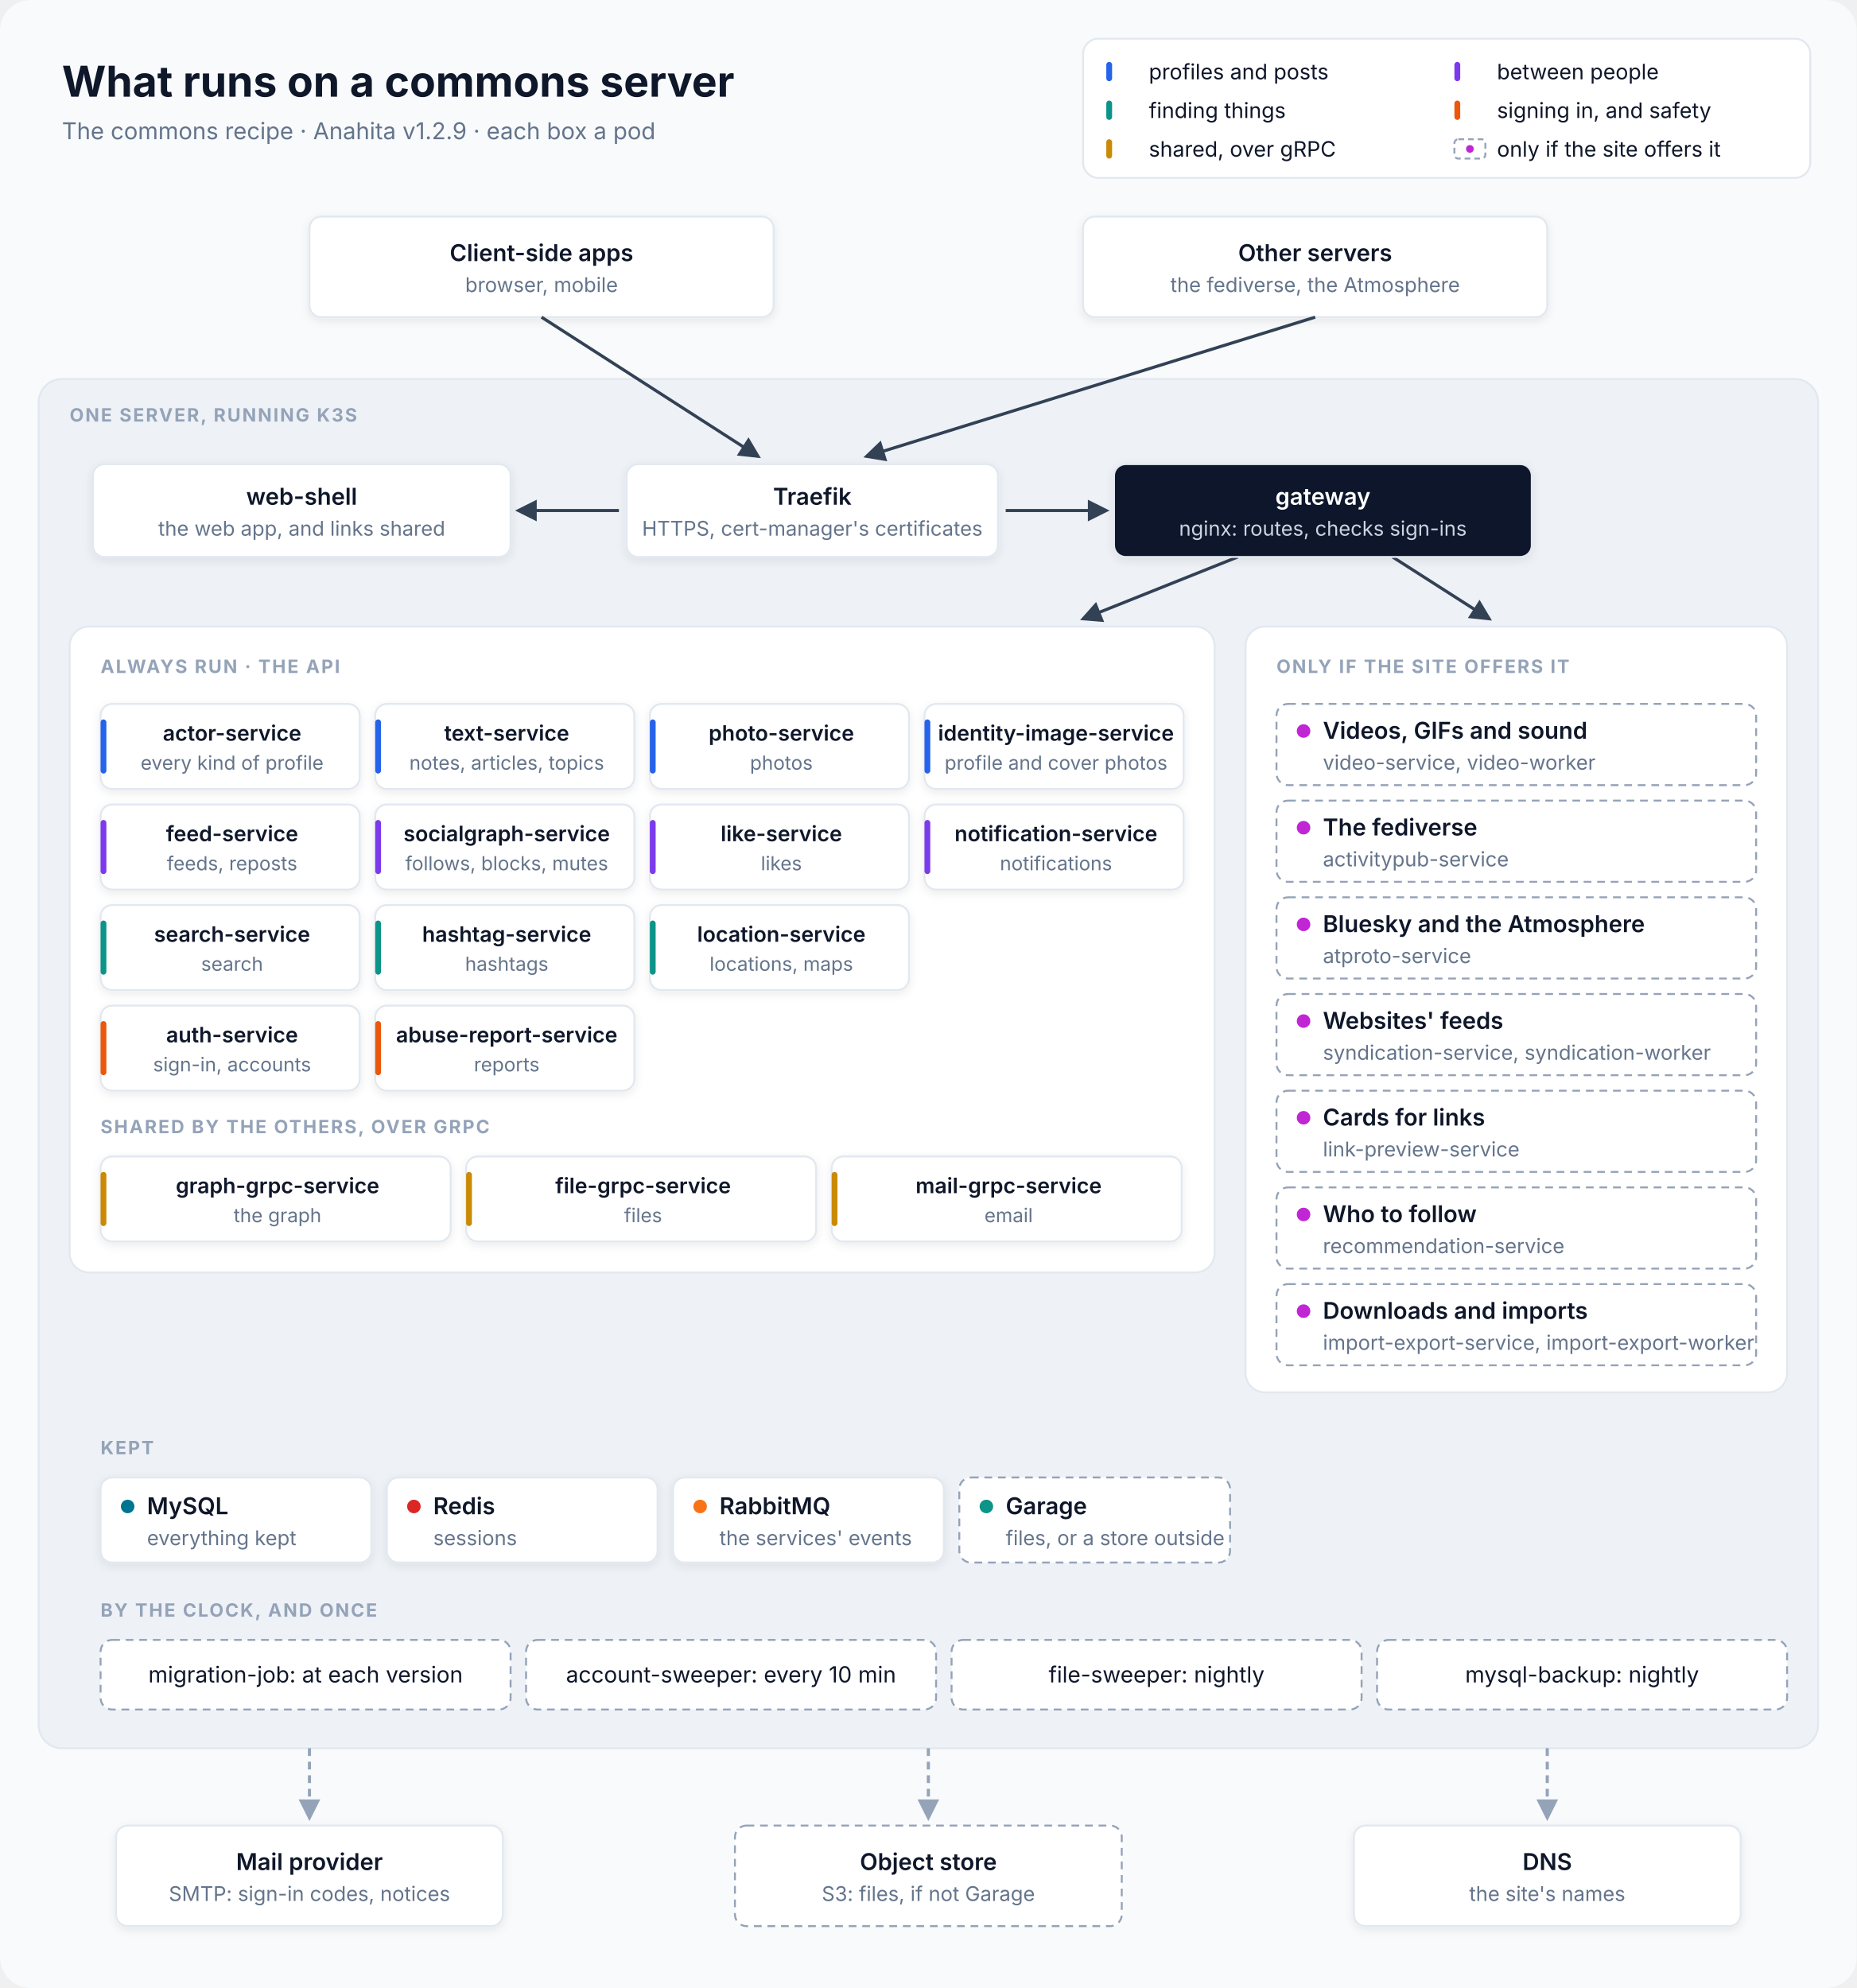
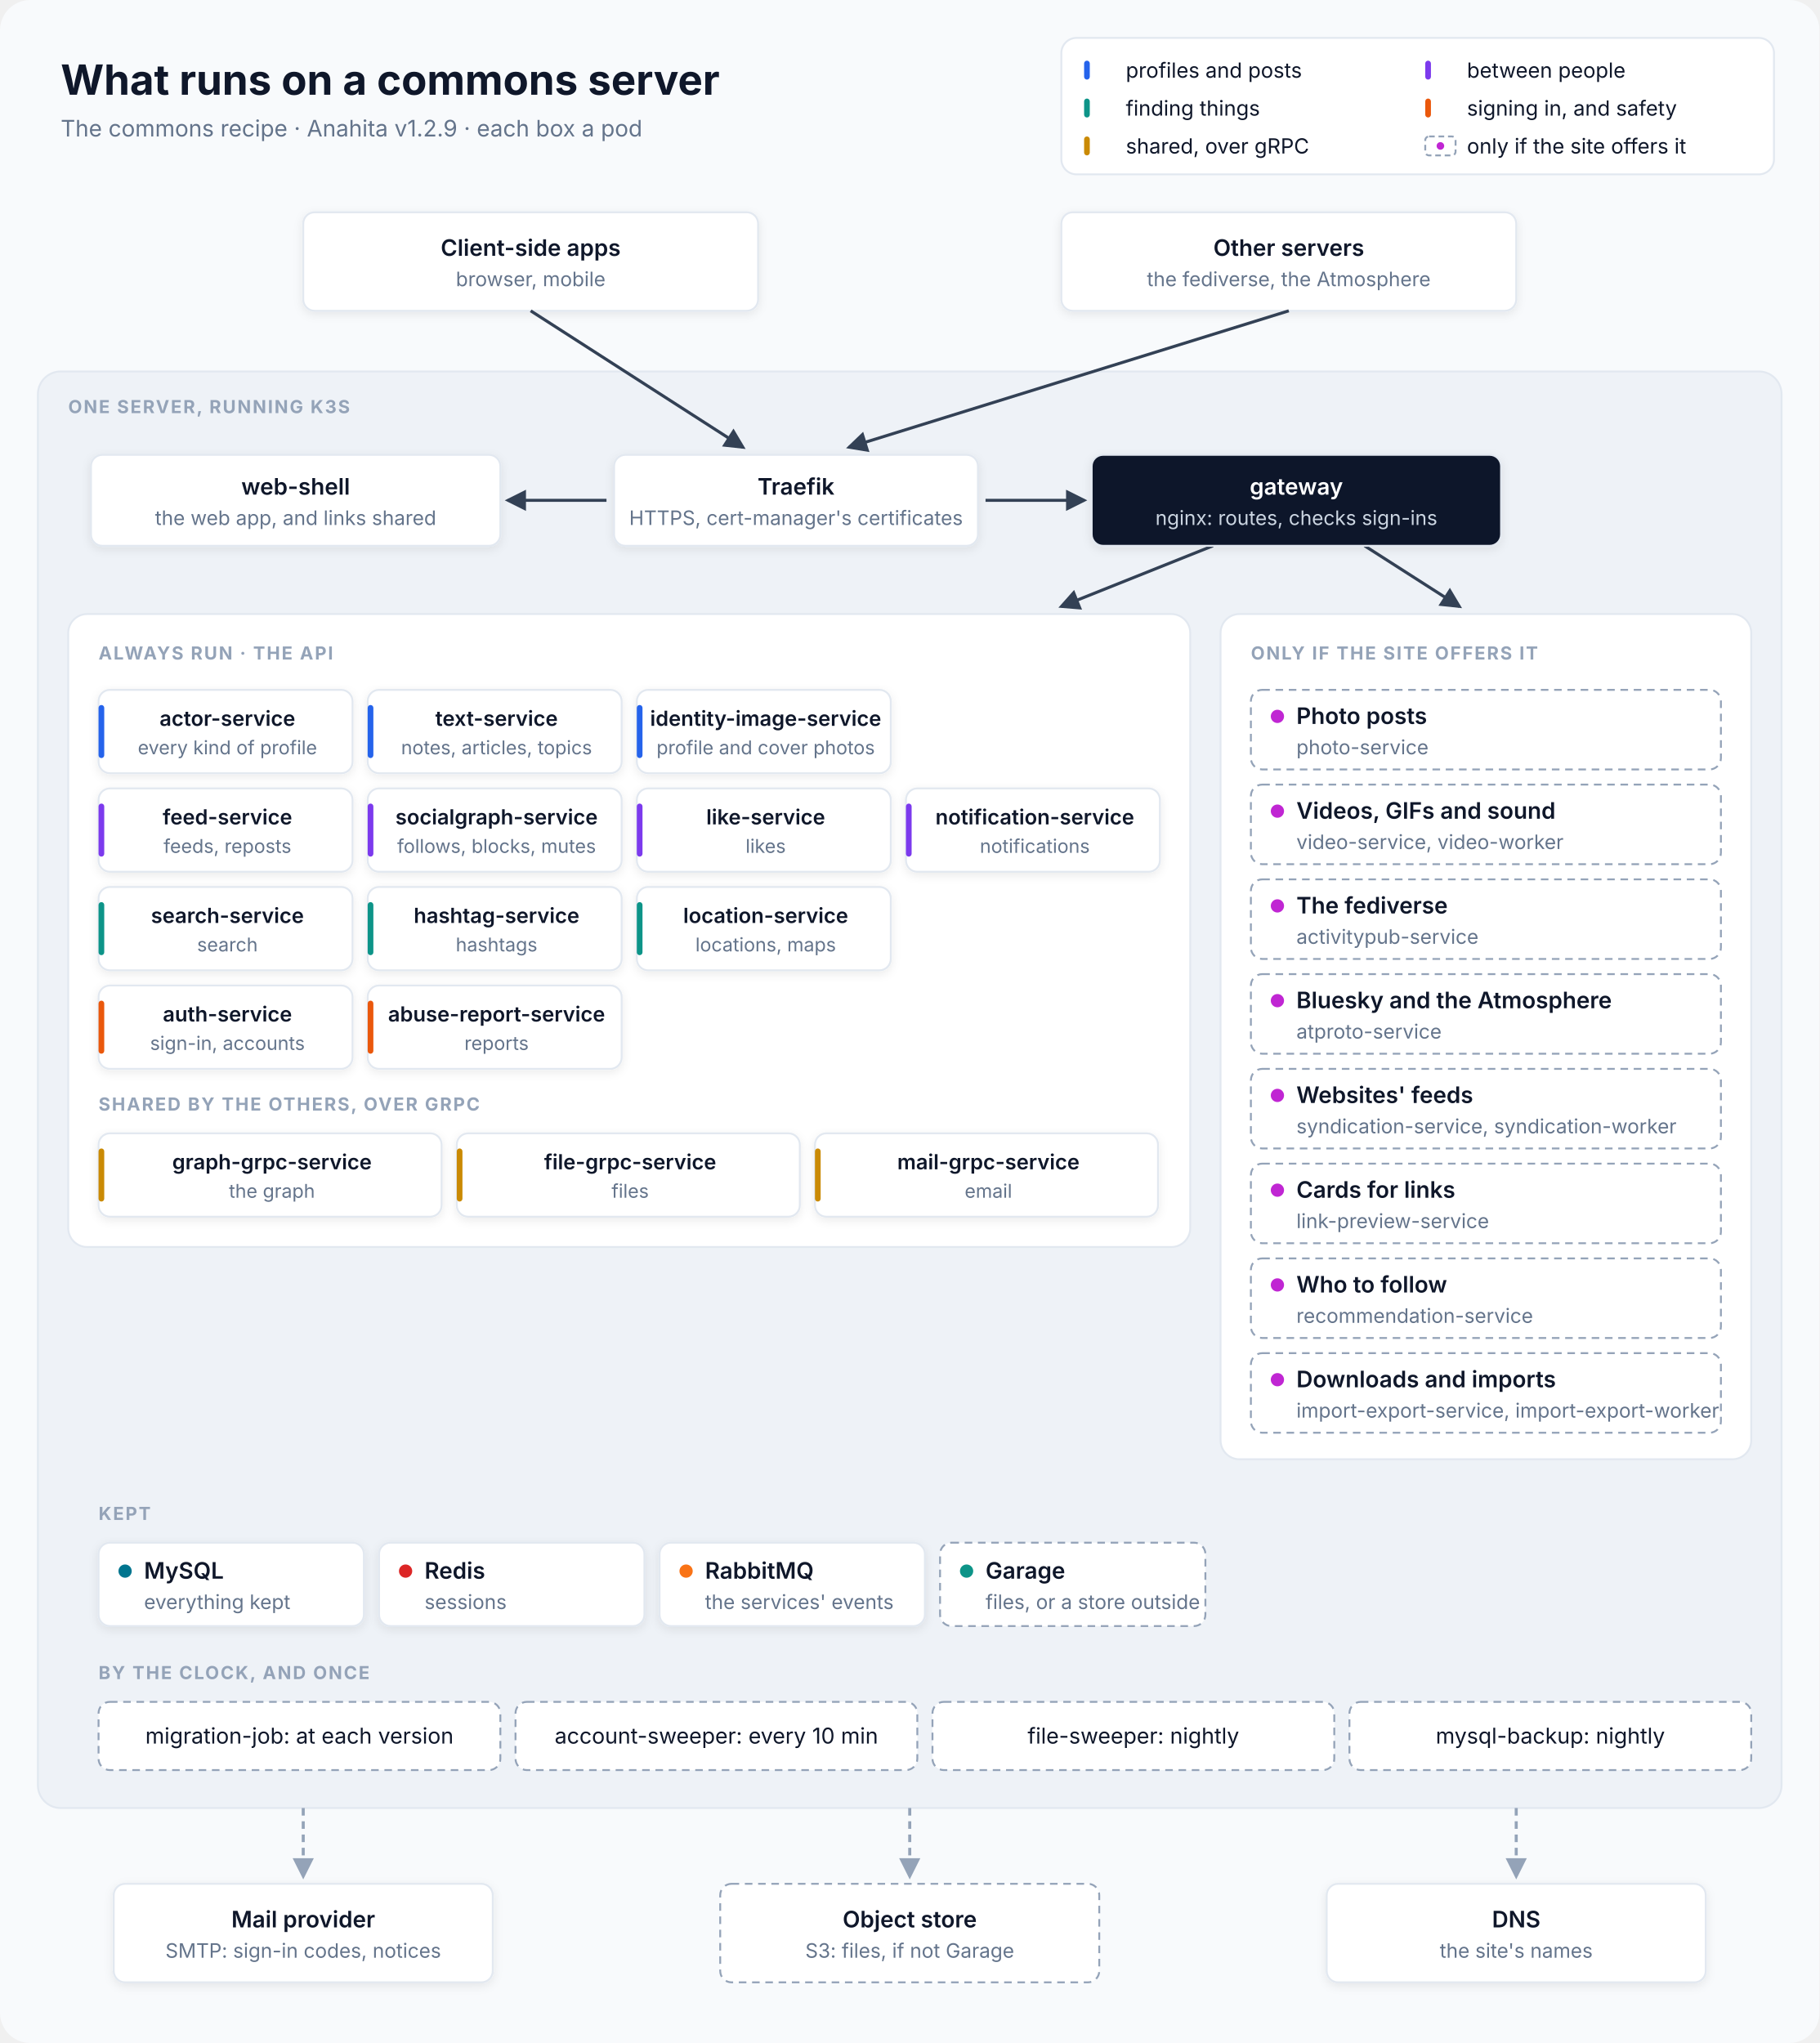
- <svg xmlns="http://www.w3.org/2000/svg" viewBox="0 0 960 1028" width="960" height="1028" font-family="Inter, 'SF Pro Text', 'Segoe UI', Helvetica, Arial, sans-serif" role="img" aria-labelledby="title desc">
+ <svg xmlns="http://www.w3.org/2000/svg" viewBox="0 0 960 1078" width="960" height="1078" font-family="Inter, 'SF Pro Text', 'Segoe UI', Helvetica, Arial, sans-serif" role="img" aria-labelledby="title desc">
  <defs>
    <filter id="shadow" x="-10%" y="-10%" width="120%" height="140%">
      <feDropShadow dx="0" dy="1.5" stdDeviation="2.5" flood-color="#0F172A" flood-opacity="0.08" />
    </filter>
    <marker id="in" viewBox="0 0 10 10" refX="8.5" refY="5" markerWidth="7" markerHeight="7" orient="auto-start-reverse">
      <path d="M0,0 L10,5 L0,10 z" fill="#334155" />
    </marker>
    <marker id="out" viewBox="0 0 10 10" refX="8.5" refY="5" markerWidth="7" markerHeight="7" orient="auto-start-reverse">
      <path d="M0,0 L10,5 L0,10 z" fill="#94A3B8" />
    </marker>
  </defs>
-   <rect width="960" height="1028" rx="16" fill="#F8FAFC" />
+   <rect width="960" height="1078" rx="16" fill="#F8FAFC" />
  <text x="32" y="50" font-size="22" fill="#0F172A" text-anchor="start" font-weight="700">What runs on a commons server</text>
  <text x="32" y="72" font-size="12" fill="#64748B" text-anchor="start">The commons recipe · Anahita v1.2.9 · each box a pod</text>
  <rect x="560" y="20" width="376" height="72" rx="8" fill="#FFFFFF" stroke="#E2E8F0" />
  <rect x="572" y="32" width="3" height="10" rx="1.5" fill="#2563EB" />
  <text x="594" y="41" font-size="11" fill="#0F172A" text-anchor="start">profiles and posts</text>
  <rect x="752" y="32" width="3" height="10" rx="1.5" fill="#7C3AED" />
  <text x="774" y="41" font-size="11" fill="#0F172A" text-anchor="start">between people</text>
  <rect x="572" y="52" width="3" height="10" rx="1.5" fill="#0D9488" />
  <text x="594" y="61" font-size="11" fill="#0F172A" text-anchor="start">finding things</text>
  <rect x="752" y="52" width="3" height="10" rx="1.5" fill="#EA580C" />
  <text x="774" y="61" font-size="11" fill="#0F172A" text-anchor="start">signing in, and safety</text>
  <rect x="572" y="72" width="3" height="10" rx="1.5" fill="#CA8A04" />
  <text x="594" y="81" font-size="11" fill="#0F172A" text-anchor="start">shared, over gRPC</text>
  <rect x="752" y="72" width="16" height="10" rx="2" fill="#FFFFFF" stroke="#94A3B8" stroke-dasharray="3 2" />
  <circle cx="760" cy="77" r="2" fill="#C026D3" />
  <text x="774" y="81" font-size="11" fill="#0F172A" text-anchor="start">only if the site offers it</text>
  <rect x="160" y="112" width="240" height="52" rx="6" fill="#FFFFFF" stroke="#E2E8F0" filter="url(#shadow)" />
  <text x="280.0" y="135.0" font-size="12" fill="#0F172A" text-anchor="middle" font-weight="600">Client-side apps</text>
  <text x="280.0" y="151.0" font-size="10.5" fill="#64748B" text-anchor="middle">browser, mobile</text>
  <rect x="560" y="112" width="240" height="52" rx="6" fill="#FFFFFF" stroke="#E2E8F0" filter="url(#shadow)" />
  <text x="680.0" y="135.0" font-size="12" fill="#0F172A" text-anchor="middle" font-weight="600">Other servers</text>
  <text x="680.0" y="151.0" font-size="10.5" fill="#64748B" text-anchor="middle">the fediverse, the Atmosphere</text>
-   <rect x="20" y="196" width="920" height="708" rx="12" fill="#EEF2F7" stroke="#E2E8F0" />
+   <rect x="20" y="196" width="920" height="758" rx="12" fill="#EEF2F7" stroke="#E2E8F0" />
  <text x="36" y="218" font-size="9.5" fill="#94A3B8" text-anchor="start" font-weight="700" letter-spacing="0.8">ONE SERVER, RUNNING K3S</text>
  <path d="M280 164 L392 236" stroke="#334155" stroke-width="1.6" fill="none" marker-end="url(#in)" />
  <path d="M680 164 L448 236" stroke="#334155" stroke-width="1.6" fill="none" marker-end="url(#in)" />
  <path d="M320 264 L268 264" stroke="#334155" stroke-width="1.6" fill="none" marker-end="url(#in)" />
  <path d="M520 264 L572 264" stroke="#334155" stroke-width="1.6" fill="none" marker-end="url(#in)" />
  <path d="M640 288 L560 320" stroke="#334155" stroke-width="1.6" fill="none" marker-end="url(#in)" />
  <path d="M720 288 L770 320" stroke="#334155" stroke-width="1.6" fill="none" marker-end="url(#in)" />
  <rect x="48" y="240" width="216" height="48" rx="6" fill="#FFFFFF" stroke="#E2E8F0" filter="url(#shadow)" />
  <text x="156.0" y="261.0" font-size="12" fill="#0F172A" text-anchor="middle" font-weight="600">web-shell</text>
  <text x="156.0" y="277.0" font-size="10.5" fill="#64748B" text-anchor="middle">the web app, and links shared</text>
  <rect x="324" y="240" width="192" height="48" rx="6" fill="#FFFFFF" stroke="#E2E8F0" filter="url(#shadow)" />
  <text x="420.0" y="261.0" font-size="12" fill="#0F172A" text-anchor="middle" font-weight="600">Traefik</text>
  <text x="420.0" y="277.0" font-size="10.5" fill="#64748B" text-anchor="middle">HTTPS, cert-manager's certificates</text>
  <rect x="576" y="240" width="216" height="48" rx="6" fill="#0F172A" stroke="#E2E8F0" filter="url(#shadow)" />
  <text x="684.0" y="261.0" font-size="12" fill="#FFFFFF" text-anchor="middle" font-weight="600">gateway</text>
  <text x="684.0" y="277.0" font-size="10.5" fill="#CBD5E1" text-anchor="middle">nginx: routes, checks sign-ins</text>
  <rect x="36" y="324" width="592" height="334" rx="10" fill="#FFFFFF" stroke="#E2E8F0" />
  <text x="52" y="348" font-size="9.5" fill="#94A3B8" text-anchor="start" font-weight="700" letter-spacing="0.8">ALWAYS RUN · THE API</text>
  <rect x="52" y="364" width="134" height="44" rx="6" fill="#FFFFFF" stroke="#E2E8F0" filter="url(#shadow)" />
  <rect x="52" y="372" width="3" height="28" rx="1.5" fill="#2563EB" />
  <text x="120.0" y="383" font-size="11" fill="#0F172A" text-anchor="middle" font-weight="600">actor-service</text>
  <text x="120.0" y="398" font-size="10" fill="#64748B" text-anchor="middle">every kind of profile</text>
  <rect x="194" y="364" width="134" height="44" rx="6" fill="#FFFFFF" stroke="#E2E8F0" filter="url(#shadow)" />
  <rect x="194" y="372" width="3" height="28" rx="1.5" fill="#2563EB" />
  <text x="262.0" y="383" font-size="11" fill="#0F172A" text-anchor="middle" font-weight="600">text-service</text>
  <text x="262.0" y="398" font-size="10" fill="#64748B" text-anchor="middle">notes, articles, topics</text>
  <rect x="336" y="364" width="134" height="44" rx="6" fill="#FFFFFF" stroke="#E2E8F0" filter="url(#shadow)" />
  <rect x="336" y="372" width="3" height="28" rx="1.5" fill="#2563EB" />
-   <text x="404.0" y="383" font-size="11" fill="#0F172A" text-anchor="middle" font-weight="600">photo-service</text>
-   <text x="404.0" y="398" font-size="10" fill="#64748B" text-anchor="middle">photos</text>
-   <rect x="478" y="364" width="134" height="44" rx="6" fill="#FFFFFF" stroke="#E2E8F0" filter="url(#shadow)" />
-   <rect x="478" y="372" width="3" height="28" rx="1.5" fill="#2563EB" />
-   <text x="546.0" y="383" font-size="11" fill="#0F172A" text-anchor="middle" font-weight="600">identity-image-service</text>
-   <text x="546.0" y="398" font-size="10" fill="#64748B" text-anchor="middle">profile and cover photos</text>
+   <text x="404.0" y="383" font-size="11" fill="#0F172A" text-anchor="middle" font-weight="600">identity-image-service</text>
+   <text x="404.0" y="398" font-size="10" fill="#64748B" text-anchor="middle">profile and cover photos</text>
  <rect x="52" y="416" width="134" height="44" rx="6" fill="#FFFFFF" stroke="#E2E8F0" filter="url(#shadow)" />
  <rect x="52" y="424" width="3" height="28" rx="1.5" fill="#7C3AED" />
  <text x="120.0" y="435" font-size="11" fill="#0F172A" text-anchor="middle" font-weight="600">feed-service</text>
  <text x="120.0" y="450" font-size="10" fill="#64748B" text-anchor="middle">feeds, reposts</text>
  <rect x="194" y="416" width="134" height="44" rx="6" fill="#FFFFFF" stroke="#E2E8F0" filter="url(#shadow)" />
  <rect x="194" y="424" width="3" height="28" rx="1.5" fill="#7C3AED" />
  <text x="262.0" y="435" font-size="11" fill="#0F172A" text-anchor="middle" font-weight="600">socialgraph-service</text>
  <text x="262.0" y="450" font-size="10" fill="#64748B" text-anchor="middle">follows, blocks, mutes</text>
  <rect x="336" y="416" width="134" height="44" rx="6" fill="#FFFFFF" stroke="#E2E8F0" filter="url(#shadow)" />
  <rect x="336" y="424" width="3" height="28" rx="1.5" fill="#7C3AED" />
  <text x="404.0" y="435" font-size="11" fill="#0F172A" text-anchor="middle" font-weight="600">like-service</text>
  <text x="404.0" y="450" font-size="10" fill="#64748B" text-anchor="middle">likes</text>
  <rect x="478" y="416" width="134" height="44" rx="6" fill="#FFFFFF" stroke="#E2E8F0" filter="url(#shadow)" />
  <rect x="478" y="424" width="3" height="28" rx="1.5" fill="#7C3AED" />
  <text x="546.0" y="435" font-size="11" fill="#0F172A" text-anchor="middle" font-weight="600">notification-service</text>
  <text x="546.0" y="450" font-size="10" fill="#64748B" text-anchor="middle">notifications</text>
  <rect x="52" y="468" width="134" height="44" rx="6" fill="#FFFFFF" stroke="#E2E8F0" filter="url(#shadow)" />
  <rect x="52" y="476" width="3" height="28" rx="1.5" fill="#0D9488" />
  <text x="120.0" y="487" font-size="11" fill="#0F172A" text-anchor="middle" font-weight="600">search-service</text>
  <text x="120.0" y="502" font-size="10" fill="#64748B" text-anchor="middle">search</text>
  <rect x="194" y="468" width="134" height="44" rx="6" fill="#FFFFFF" stroke="#E2E8F0" filter="url(#shadow)" />
  <rect x="194" y="476" width="3" height="28" rx="1.5" fill="#0D9488" />
  <text x="262.0" y="487" font-size="11" fill="#0F172A" text-anchor="middle" font-weight="600">hashtag-service</text>
  <text x="262.0" y="502" font-size="10" fill="#64748B" text-anchor="middle">hashtags</text>
  <rect x="336" y="468" width="134" height="44" rx="6" fill="#FFFFFF" stroke="#E2E8F0" filter="url(#shadow)" />
  <rect x="336" y="476" width="3" height="28" rx="1.5" fill="#0D9488" />
  <text x="404.0" y="487" font-size="11" fill="#0F172A" text-anchor="middle" font-weight="600">location-service</text>
  <text x="404.0" y="502" font-size="10" fill="#64748B" text-anchor="middle">locations, maps</text>
  <rect x="52" y="520" width="134" height="44" rx="6" fill="#FFFFFF" stroke="#E2E8F0" filter="url(#shadow)" />
  <rect x="52" y="528" width="3" height="28" rx="1.5" fill="#EA580C" />
  <text x="120.0" y="539" font-size="11" fill="#0F172A" text-anchor="middle" font-weight="600">auth-service</text>
  <text x="120.0" y="554" font-size="10" fill="#64748B" text-anchor="middle">sign-in, accounts</text>
  <rect x="194" y="520" width="134" height="44" rx="6" fill="#FFFFFF" stroke="#E2E8F0" filter="url(#shadow)" />
  <rect x="194" y="528" width="3" height="28" rx="1.5" fill="#EA580C" />
  <text x="262.0" y="539" font-size="11" fill="#0F172A" text-anchor="middle" font-weight="600">abuse-report-service</text>
  <text x="262.0" y="554" font-size="10" fill="#64748B" text-anchor="middle">reports</text>
  <text x="52" y="586" font-size="9.5" fill="#94A3B8" text-anchor="start" font-weight="700" letter-spacing="0.8">SHARED BY THE OTHERS, OVER GRPC</text>
  <rect x="52" y="598" width="181" height="44" rx="6" fill="#FFFFFF" stroke="#E2E8F0" filter="url(#shadow)" />
  <rect x="52" y="606" width="3" height="28" rx="1.5" fill="#CA8A04" />
  <text x="143.5" y="617" font-size="11" fill="#0F172A" text-anchor="middle" font-weight="600">graph-grpc-service</text>
  <text x="143.5" y="632" font-size="10" fill="#64748B" text-anchor="middle">the graph</text>
  <rect x="241" y="598" width="181" height="44" rx="6" fill="#FFFFFF" stroke="#E2E8F0" filter="url(#shadow)" />
  <rect x="241" y="606" width="3" height="28" rx="1.5" fill="#CA8A04" />
  <text x="332.5" y="617" font-size="11" fill="#0F172A" text-anchor="middle" font-weight="600">file-grpc-service</text>
  <text x="332.5" y="632" font-size="10" fill="#64748B" text-anchor="middle">files</text>
  <rect x="430" y="598" width="181" height="44" rx="6" fill="#FFFFFF" stroke="#E2E8F0" filter="url(#shadow)" />
  <rect x="430" y="606" width="3" height="28" rx="1.5" fill="#CA8A04" />
  <text x="521.5" y="617" font-size="11" fill="#0F172A" text-anchor="middle" font-weight="600">mail-grpc-service</text>
  <text x="521.5" y="632" font-size="10" fill="#64748B" text-anchor="middle">email</text>
-   <rect x="644" y="324" width="280" height="396" rx="10" fill="#FFFFFF" stroke="#E2E8F0" />
+   <rect x="644" y="324" width="280" height="446" rx="10" fill="#FFFFFF" stroke="#E2E8F0" />
  <text x="660" y="348" font-size="9.5" fill="#94A3B8" text-anchor="start" font-weight="700" letter-spacing="0.8">ONLY IF THE SITE OFFERS IT</text>
  <rect x="660" y="364" width="248" height="42" rx="6" fill="#FFFFFF" stroke="#94A3B8" stroke-dasharray="4 3" />
  <circle cx="674" cy="378.0" r="3.5" fill="#C026D3" />
-   <text x="684" y="382.0" font-size="12" fill="#0F172A" text-anchor="start" font-weight="600">Videos, GIFs and sound</text>
-   <text x="684" y="398.0" font-size="10.5" fill="#64748B" text-anchor="start">video-service, video-worker</text>
+   <text x="684" y="382.0" font-size="12" fill="#0F172A" text-anchor="start" font-weight="600">Photo posts</text>
+   <text x="684" y="398.0" font-size="10.5" fill="#64748B" text-anchor="start">photo-service</text>
  <rect x="660" y="414" width="248" height="42" rx="6" fill="#FFFFFF" stroke="#94A3B8" stroke-dasharray="4 3" />
  <circle cx="674" cy="428.0" r="3.5" fill="#C026D3" />
-   <text x="684" y="432.0" font-size="12" fill="#0F172A" text-anchor="start" font-weight="600">The fediverse</text>
-   <text x="684" y="448.0" font-size="10.5" fill="#64748B" text-anchor="start">activitypub-service</text>
+   <text x="684" y="432.0" font-size="12" fill="#0F172A" text-anchor="start" font-weight="600">Videos, GIFs and sound</text>
+   <text x="684" y="448.0" font-size="10.5" fill="#64748B" text-anchor="start">video-service, video-worker</text>
  <rect x="660" y="464" width="248" height="42" rx="6" fill="#FFFFFF" stroke="#94A3B8" stroke-dasharray="4 3" />
  <circle cx="674" cy="478.0" r="3.5" fill="#C026D3" />
-   <text x="684" y="482.0" font-size="12" fill="#0F172A" text-anchor="start" font-weight="600">Bluesky and the Atmosphere</text>
-   <text x="684" y="498.0" font-size="10.5" fill="#64748B" text-anchor="start">atproto-service</text>
+   <text x="684" y="482.0" font-size="12" fill="#0F172A" text-anchor="start" font-weight="600">The fediverse</text>
+   <text x="684" y="498.0" font-size="10.5" fill="#64748B" text-anchor="start">activitypub-service</text>
  <rect x="660" y="514" width="248" height="42" rx="6" fill="#FFFFFF" stroke="#94A3B8" stroke-dasharray="4 3" />
  <circle cx="674" cy="528.0" r="3.5" fill="#C026D3" />
-   <text x="684" y="532.0" font-size="12" fill="#0F172A" text-anchor="start" font-weight="600">Websites' feeds</text>
-   <text x="684" y="548.0" font-size="10.5" fill="#64748B" text-anchor="start">syndication-service, syndication-worker</text>
+   <text x="684" y="532.0" font-size="12" fill="#0F172A" text-anchor="start" font-weight="600">Bluesky and the Atmosphere</text>
+   <text x="684" y="548.0" font-size="10.5" fill="#64748B" text-anchor="start">atproto-service</text>
  <rect x="660" y="564" width="248" height="42" rx="6" fill="#FFFFFF" stroke="#94A3B8" stroke-dasharray="4 3" />
  <circle cx="674" cy="578.0" r="3.5" fill="#C026D3" />
-   <text x="684" y="582.0" font-size="12" fill="#0F172A" text-anchor="start" font-weight="600">Cards for links</text>
-   <text x="684" y="598.0" font-size="10.5" fill="#64748B" text-anchor="start">link-preview-service</text>
+   <text x="684" y="582.0" font-size="12" fill="#0F172A" text-anchor="start" font-weight="600">Websites' feeds</text>
+   <text x="684" y="598.0" font-size="10.5" fill="#64748B" text-anchor="start">syndication-service, syndication-worker</text>
  <rect x="660" y="614" width="248" height="42" rx="6" fill="#FFFFFF" stroke="#94A3B8" stroke-dasharray="4 3" />
  <circle cx="674" cy="628.0" r="3.5" fill="#C026D3" />
-   <text x="684" y="632.0" font-size="12" fill="#0F172A" text-anchor="start" font-weight="600">Who to follow</text>
-   <text x="684" y="648.0" font-size="10.5" fill="#64748B" text-anchor="start">recommendation-service</text>
+   <text x="684" y="632.0" font-size="12" fill="#0F172A" text-anchor="start" font-weight="600">Cards for links</text>
+   <text x="684" y="648.0" font-size="10.5" fill="#64748B" text-anchor="start">link-preview-service</text>
  <rect x="660" y="664" width="248" height="42" rx="6" fill="#FFFFFF" stroke="#94A3B8" stroke-dasharray="4 3" />
  <circle cx="674" cy="678.0" r="3.5" fill="#C026D3" />
-   <text x="684" y="682.0" font-size="12" fill="#0F172A" text-anchor="start" font-weight="600">Downloads and imports</text>
-   <text x="684" y="698.0" font-size="10.5" fill="#64748B" text-anchor="start">import-export-service, import-export-worker</text>
-   <text x="52" y="752" font-size="9.5" fill="#94A3B8" text-anchor="start" font-weight="700" letter-spacing="0.8">KEPT</text>
-   <rect x="52" y="764" width="140" height="44" rx="6" fill="#FFFFFF" stroke="#E2E8F0" filter="url(#shadow)" />
-   <circle cx="66" cy="779.0" r="3.5" fill="#00758F" />
-   <text x="76" y="783.0" font-size="12" fill="#0F172A" text-anchor="start" font-weight="600">MySQL</text>
-   <text x="76" y="799.0" font-size="10.5" fill="#64748B" text-anchor="start">everything kept</text>
-   <rect x="200" y="764" width="140" height="44" rx="6" fill="#FFFFFF" stroke="#E2E8F0" filter="url(#shadow)" />
-   <circle cx="214" cy="779.0" r="3.5" fill="#DC2626" />
-   <text x="224" y="783.0" font-size="12" fill="#0F172A" text-anchor="start" font-weight="600">Redis</text>
-   <text x="224" y="799.0" font-size="10.5" fill="#64748B" text-anchor="start">sessions</text>
-   <rect x="348" y="764" width="140" height="44" rx="6" fill="#FFFFFF" stroke="#E2E8F0" filter="url(#shadow)" />
-   <circle cx="362" cy="779.0" r="3.5" fill="#F97316" />
-   <text x="372" y="783.0" font-size="12" fill="#0F172A" text-anchor="start" font-weight="600">RabbitMQ</text>
-   <text x="372" y="799.0" font-size="10.5" fill="#64748B" text-anchor="start">the services' events</text>
-   <rect x="496" y="764" width="140" height="44" rx="6" fill="#FFFFFF" stroke="#94A3B8" stroke-dasharray="4 3" />
-   <circle cx="510" cy="779.0" r="3.5" fill="#0D9488" />
-   <text x="520" y="783.0" font-size="12" fill="#0F172A" text-anchor="start" font-weight="600">Garage</text>
-   <text x="520" y="799.0" font-size="10.5" fill="#64748B" text-anchor="start">files, or a store outside</text>
-   <text x="52" y="836" font-size="9.5" fill="#94A3B8" text-anchor="start" font-weight="700" letter-spacing="0.8">BY THE CLOCK, AND ONCE</text>
-   <rect x="52" y="848" width="212" height="36" rx="6" fill="#FFFFFF" stroke="#94A3B8" stroke-dasharray="4 3" />
-   <text x="158" y="870" font-size="11.5" fill="#0F172A" text-anchor="middle">migration-job: at each version</text>
-   <rect x="272" y="848" width="212" height="36" rx="6" fill="#FFFFFF" stroke="#94A3B8" stroke-dasharray="4 3" />
-   <text x="378" y="870" font-size="11.5" fill="#0F172A" text-anchor="middle">account-sweeper: every 10 min</text>
-   <rect x="492" y="848" width="212" height="36" rx="6" fill="#FFFFFF" stroke="#94A3B8" stroke-dasharray="4 3" />
-   <text x="598" y="870" font-size="11.5" fill="#0F172A" text-anchor="middle">file-sweeper: nightly</text>
-   <rect x="712" y="848" width="212" height="36" rx="6" fill="#FFFFFF" stroke="#94A3B8" stroke-dasharray="4 3" />
-   <text x="818" y="870" font-size="11.5" fill="#0F172A" text-anchor="middle">mysql-backup: nightly</text>
-   <path d="M160 904 L160 940" stroke="#94A3B8" stroke-width="1.6" fill="none" stroke-dasharray="4 3" marker-end="url(#out)" />
-   <path d="M480 904 L480 940" stroke="#94A3B8" stroke-width="1.6" fill="none" stroke-dasharray="4 3" marker-end="url(#out)" />
-   <path d="M800 904 L800 940" stroke="#94A3B8" stroke-width="1.6" fill="none" stroke-dasharray="4 3" marker-end="url(#out)" />
-   <rect x="60" y="944" width="200" height="52" rx="6" fill="#FFFFFF" stroke="#E2E8F0" filter="url(#shadow)" />
-   <text x="160.0" y="967.0" font-size="12" fill="#0F172A" text-anchor="middle" font-weight="600">Mail provider</text>
-   <text x="160.0" y="983.0" font-size="10.5" fill="#64748B" text-anchor="middle">SMTP: sign-in codes, notices</text>
-   <rect x="380" y="944" width="200" height="52" rx="6" fill="#FFFFFF" stroke="#94A3B8" stroke-dasharray="4 3" />
-   <text x="480.0" y="967.0" font-size="12" fill="#0F172A" text-anchor="middle" font-weight="600">Object store</text>
-   <text x="480.0" y="983.0" font-size="10.5" fill="#64748B" text-anchor="middle">S3: files, if not Garage</text>
-   <rect x="700" y="944" width="200" height="52" rx="6" fill="#FFFFFF" stroke="#E2E8F0" filter="url(#shadow)" />
-   <text x="800.0" y="967.0" font-size="12" fill="#0F172A" text-anchor="middle" font-weight="600">DNS</text>
-   <text x="800.0" y="983.0" font-size="10.5" fill="#64748B" text-anchor="middle">the site's names</text>
+   <text x="684" y="682.0" font-size="12" fill="#0F172A" text-anchor="start" font-weight="600">Who to follow</text>
+   <text x="684" y="698.0" font-size="10.5" fill="#64748B" text-anchor="start">recommendation-service</text>
+   <rect x="660" y="714" width="248" height="42" rx="6" fill="#FFFFFF" stroke="#94A3B8" stroke-dasharray="4 3" />
+   <circle cx="674" cy="728.0" r="3.5" fill="#C026D3" />
+   <text x="684" y="732.0" font-size="12" fill="#0F172A" text-anchor="start" font-weight="600">Downloads and imports</text>
+   <text x="684" y="748.0" font-size="10.5" fill="#64748B" text-anchor="start">import-export-service, import-export-worker</text>
+   <text x="52" y="802" font-size="9.5" fill="#94A3B8" text-anchor="start" font-weight="700" letter-spacing="0.8">KEPT</text>
+   <rect x="52" y="814" width="140" height="44" rx="6" fill="#FFFFFF" stroke="#E2E8F0" filter="url(#shadow)" />
+   <circle cx="66" cy="829.0" r="3.5" fill="#00758F" />
+   <text x="76" y="833.0" font-size="12" fill="#0F172A" text-anchor="start" font-weight="600">MySQL</text>
+   <text x="76" y="849.0" font-size="10.5" fill="#64748B" text-anchor="start">everything kept</text>
+   <rect x="200" y="814" width="140" height="44" rx="6" fill="#FFFFFF" stroke="#E2E8F0" filter="url(#shadow)" />
+   <circle cx="214" cy="829.0" r="3.5" fill="#DC2626" />
+   <text x="224" y="833.0" font-size="12" fill="#0F172A" text-anchor="start" font-weight="600">Redis</text>
+   <text x="224" y="849.0" font-size="10.5" fill="#64748B" text-anchor="start">sessions</text>
+   <rect x="348" y="814" width="140" height="44" rx="6" fill="#FFFFFF" stroke="#E2E8F0" filter="url(#shadow)" />
+   <circle cx="362" cy="829.0" r="3.5" fill="#F97316" />
+   <text x="372" y="833.0" font-size="12" fill="#0F172A" text-anchor="start" font-weight="600">RabbitMQ</text>
+   <text x="372" y="849.0" font-size="10.5" fill="#64748B" text-anchor="start">the services' events</text>
+   <rect x="496" y="814" width="140" height="44" rx="6" fill="#FFFFFF" stroke="#94A3B8" stroke-dasharray="4 3" />
+   <circle cx="510" cy="829.0" r="3.5" fill="#0D9488" />
+   <text x="520" y="833.0" font-size="12" fill="#0F172A" text-anchor="start" font-weight="600">Garage</text>
+   <text x="520" y="849.0" font-size="10.5" fill="#64748B" text-anchor="start">files, or a store outside</text>
+   <text x="52" y="886" font-size="9.5" fill="#94A3B8" text-anchor="start" font-weight="700" letter-spacing="0.8">BY THE CLOCK, AND ONCE</text>
+   <rect x="52" y="898" width="212" height="36" rx="6" fill="#FFFFFF" stroke="#94A3B8" stroke-dasharray="4 3" />
+   <text x="158" y="920" font-size="11.5" fill="#0F172A" text-anchor="middle">migration-job: at each version</text>
+   <rect x="272" y="898" width="212" height="36" rx="6" fill="#FFFFFF" stroke="#94A3B8" stroke-dasharray="4 3" />
+   <text x="378" y="920" font-size="11.5" fill="#0F172A" text-anchor="middle">account-sweeper: every 10 min</text>
+   <rect x="492" y="898" width="212" height="36" rx="6" fill="#FFFFFF" stroke="#94A3B8" stroke-dasharray="4 3" />
+   <text x="598" y="920" font-size="11.5" fill="#0F172A" text-anchor="middle">file-sweeper: nightly</text>
+   <rect x="712" y="898" width="212" height="36" rx="6" fill="#FFFFFF" stroke="#94A3B8" stroke-dasharray="4 3" />
+   <text x="818" y="920" font-size="11.5" fill="#0F172A" text-anchor="middle">mysql-backup: nightly</text>
+   <path d="M160 954 L160 990" stroke="#94A3B8" stroke-width="1.6" fill="none" stroke-dasharray="4 3" marker-end="url(#out)" />
+   <path d="M480 954 L480 990" stroke="#94A3B8" stroke-width="1.6" fill="none" stroke-dasharray="4 3" marker-end="url(#out)" />
+   <path d="M800 954 L800 990" stroke="#94A3B8" stroke-width="1.6" fill="none" stroke-dasharray="4 3" marker-end="url(#out)" />
+   <rect x="60" y="994" width="200" height="52" rx="6" fill="#FFFFFF" stroke="#E2E8F0" filter="url(#shadow)" />
+   <text x="160.0" y="1017.0" font-size="12" fill="#0F172A" text-anchor="middle" font-weight="600">Mail provider</text>
+   <text x="160.0" y="1033.0" font-size="10.5" fill="#64748B" text-anchor="middle">SMTP: sign-in codes, notices</text>
+   <rect x="380" y="994" width="200" height="52" rx="6" fill="#FFFFFF" stroke="#94A3B8" stroke-dasharray="4 3" />
+   <text x="480.0" y="1017.0" font-size="12" fill="#0F172A" text-anchor="middle" font-weight="600">Object store</text>
+   <text x="480.0" y="1033.0" font-size="10.5" fill="#64748B" text-anchor="middle">S3: files, if not Garage</text>
+   <rect x="700" y="994" width="200" height="52" rx="6" fill="#FFFFFF" stroke="#E2E8F0" filter="url(#shadow)" />
+   <text x="800.0" y="1017.0" font-size="12" fill="#0F172A" text-anchor="middle" font-weight="600">DNS</text>
+   <text x="800.0" y="1033.0" font-size="10.5" fill="#64748B" text-anchor="middle">the site's names</text>
</svg>
